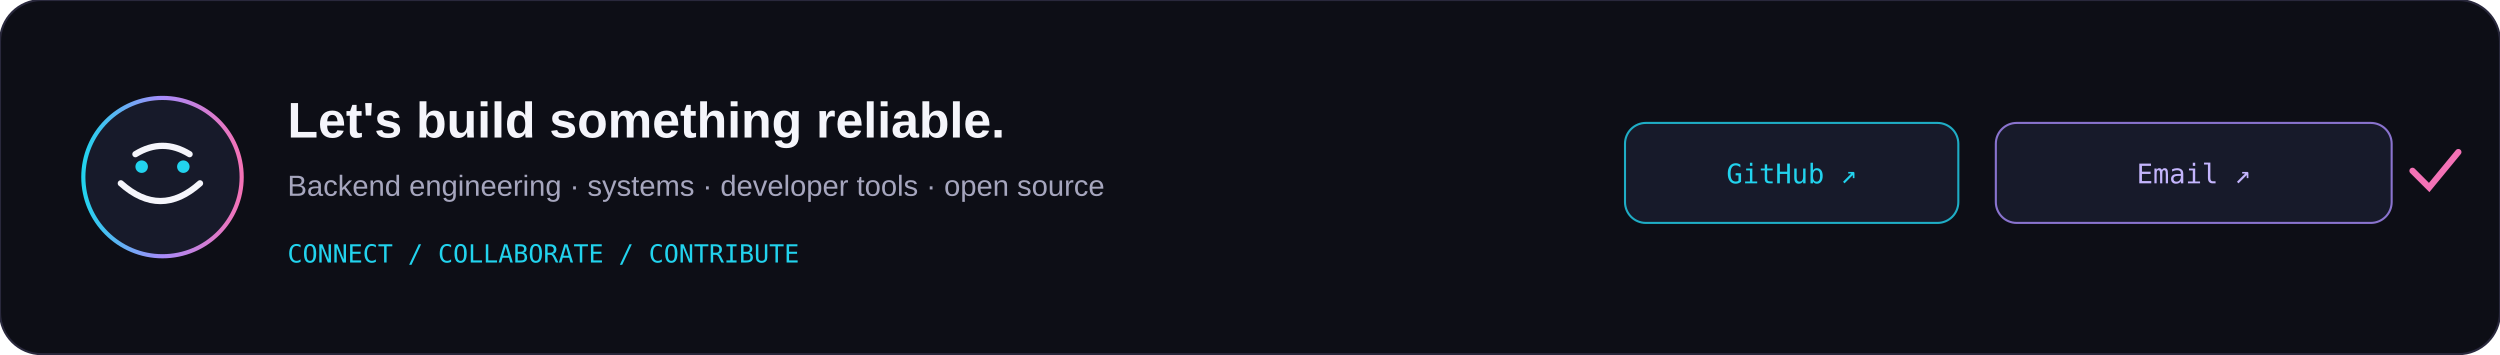
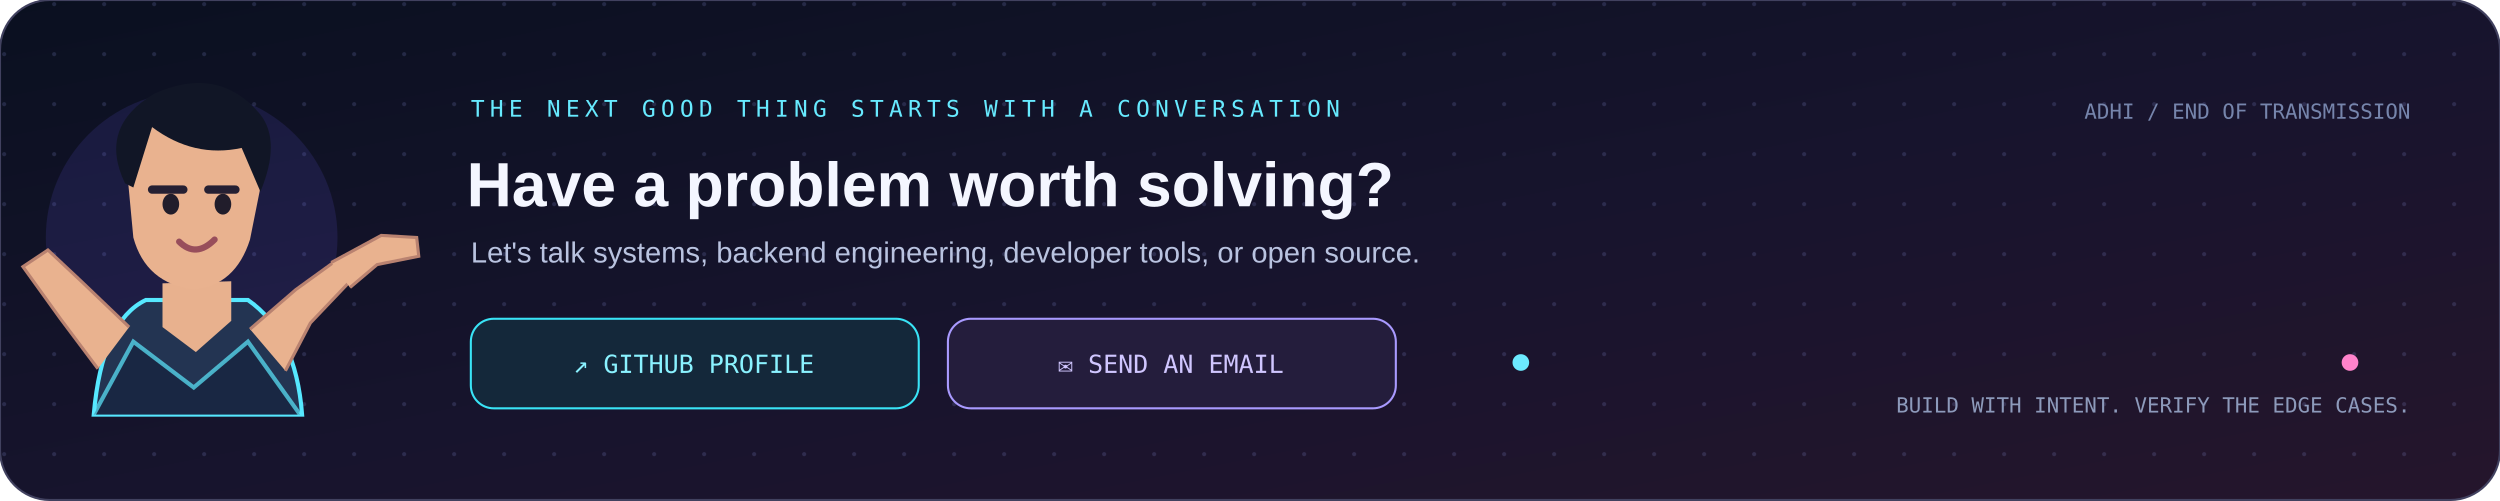
- <svg xmlns="http://www.w3.org/2000/svg" width="1200" height="170" viewBox="0 0 1200 170" role="img" aria-labelledby="t">
+ <svg xmlns="http://www.w3.org/2000/svg" width="1200" height="240" viewBox="0 0 1200 240" role="img" aria-labelledby="t d">
  <defs>
-     <linearGradient id="g">
-       <stop stop-color="#22d3ee" />
-       <stop offset=".5" stop-color="#a78bfa" />
-       <stop offset="1" stop-color="#f472b6" />
+     <linearGradient id="cb" x2="1" y2="1">
+       <stop stop-color="#0a1020" />
+       <stop offset=".52" stop-color="#17142d" />
+       <stop offset="1" stop-color="#25152c" />
    </linearGradient>
+     <linearGradient id="cg">
+       <stop stop-color="#35eaff" />
+       <stop offset=".5" stop-color="#a99aff" />
+       <stop offset="1" stop-color="#ff7fc8" />
+     </linearGradient>
+     <pattern id="cd" width="24" height="24" patternUnits="userSpaceOnUse">
+       <circle cx="2" cy="2" r="1" fill="#a1aaff" opacity=".16" />
+     </pattern>
  </defs>
-   <rect width="1200" height="170" rx="20" fill="#0d0e16" stroke="#29283c" />
-   <circle cx="78" cy="85" r="38" fill="#171a2a" stroke="url(#g)" stroke-width="2" />
-   <path d="M58 88 Q77 105 96 88 M65 74 Q78 66 91 74" fill="none" stroke="#f5f5fb" stroke-width="3" stroke-linecap="round" />
-   <circle cx="68" cy="80" r="3" fill="#22d3ee" />
-   <circle cx="88" cy="80" r="3" fill="#22d3ee" />
-   <text x="138" y="66" fill="#f5f5fb" font-family="Arial,sans-serif" font-size="24" font-weight="700">Let's build something reliable.</text>
-   <text x="138" y="94" fill="#a6a6be" font-family="Arial,sans-serif" font-size="14">Backend engineering · systems · developer tools · open source</text>
-   <text x="138" y="126" fill="#22d3ee" font-family="monospace" font-size="12">CONNECT / COLLABORATE / CONTRIBUTE</text>
-   <g font-family="monospace" font-size="13">
+   <rect width="1200" height="240" rx="24" fill="url(#cb)" stroke="#41415f" />
+   <rect width="1200" height="240" rx="24" fill="url(#cd)" />
+   <circle cx="92" cy="114" r="70" fill="#6d5bff" opacity=".13">
+     <animate attributeName="r" values="64;76;64" dur="5s" repeatCount="indefinite" />
+   </circle>
+   <g transform="translate(92 48)">
+     <path d="M-47 151Q-43 106-22 96H27Q50 112 53 151Z" fill="#233452" stroke="#56e8ff" stroke-width="2" />
+     <path d="M-14 88V109L2 121L19 106V87" fill="#e8b18e" />
+     <path d="M-31 34Q-30 3 1 2Q33 4 34 37L28 67Q21 89 1 91Q-22 88-28 66Z" fill="#e9b28f" />
+     <path d="M-32 40Q-45 13-18-3Q13-17 33 7Q43 20 33 44L24 23Q1 28-19 13L-28 42Z" fill="#111626" />
+     <path d="M-19 43L-4 43 M8 43L21 43" stroke="#252033" stroke-width="4" stroke-linecap="round" />
+     <ellipse cx="-10" cy="50" rx="4" ry="5" fill="#211d2b" />
+     <ellipse cx="15" cy="50" rx="4" ry="5" fill="#211d2b" />
+     <path d="M-6 68Q2 76 11 67" fill="none" stroke="#984e5b" stroke-width="3" stroke-linecap="round" />
+     <path d="M-30 109L-53 87L-69 72L-81 80L-63 105L-45 129" fill="#e9b28f" stroke="#b98270" stroke-width="1.5" />
+     <path d="M28 110L50 91L68 78L77 86L57 107L45 130" fill="#e9b28f" stroke="#b98270" stroke-width="1.5" />
+     <path d="M67 78L91 65L108 66L109 75L89 79L76 90" fill="#e9b28f" stroke="#b98270" stroke-width="1.5" />
+     <path d="M-47 151L-28 116L1 138L27 116L52 151" fill="#192743" stroke="#5deaff" stroke-opacity=".7" stroke-width="2" />
+   </g>
+   <text x="226" y="56" fill="#67eaff" font-family="monospace" font-size="11" letter-spacing="2.5">THE NEXT GOOD THING STARTS WITH A CONVERSATION</text>
+   <text x="224" y="99" fill="#f4f6ff" font-family="Arial,sans-serif" font-size="30" font-weight="800">Have a problem worth solving?</text>
+   <text x="226" y="126" fill="#b9c3e0" font-family="Arial,sans-serif" font-size="14">Let's talk systems, backend engineering, developer tools, or open source.</text>
+   <g font-family="monospace" font-size="12">
    <a href="https://github.com/vankudothuadhinaik">
-       <rect x="780" y="59" width="160" height="48" rx="10" fill="#171a2a" stroke="#22d3ee" stroke-opacity=".8" />
-       <text x="860" y="88" text-anchor="middle" fill="#22d3ee">GitHub ↗</text>
+       <rect x="226" y="153" width="215" height="43" rx="11" fill="#14283a" stroke="#39e4f6" />
+       <text x="333" y="179" text-anchor="middle" fill="#8af2ff">↗  GITHUB PROFILE</text>
    </a>
    <a href="mailto:22je1052@iitism.ac.in">
-       <rect x="958" y="59" width="190" height="48" rx="10" fill="#171a2a" stroke="#a78bfa" stroke-opacity=".8" />
-       <text x="1053" y="88" text-anchor="middle" fill="#c4b5fd">Email ↗</text>
+       <rect x="455" y="153" width="215" height="43" rx="11" fill="#241d3c" stroke="#a99aff" />
+       <text x="562" y="179" text-anchor="middle" fill="#d0c6ff">✉  SEND AN EMAIL</text>
    </a>
  </g>
-   <path d="M1158 82 l8 8 14 -17" fill="none" stroke="#f472b6" stroke-width="3" stroke-linecap="round">
-     <animate attributeName="opacity" values=".3;1;.3" dur="2s" repeatCount="indefinite" />
-   </path>
+   <text x="1157" y="57" fill="#7685ac" font-family="monospace" font-size="10" text-anchor="end">ADHI / END OF TRANSMISSION</text>
+   <path d="M730 174H1128" stroke="url(#cg)" stroke-opacity=".7" />
+   <circle cx="730" cy="174" r="4" fill="#6ceaff" />
+   <circle cx="1128" cy="174" r="4" fill="#ff83cb">
+     <animate attributeName="r" values="3;6;3" dur="2s" repeatCount="indefinite" />
+   </circle>
+   <text x="1157" y="198" fill="#8d9abb" font-family="monospace" font-size="10" text-anchor="end">BUILD WITH INTENT. VERIFY THE EDGE CASES.</text>
</svg>
